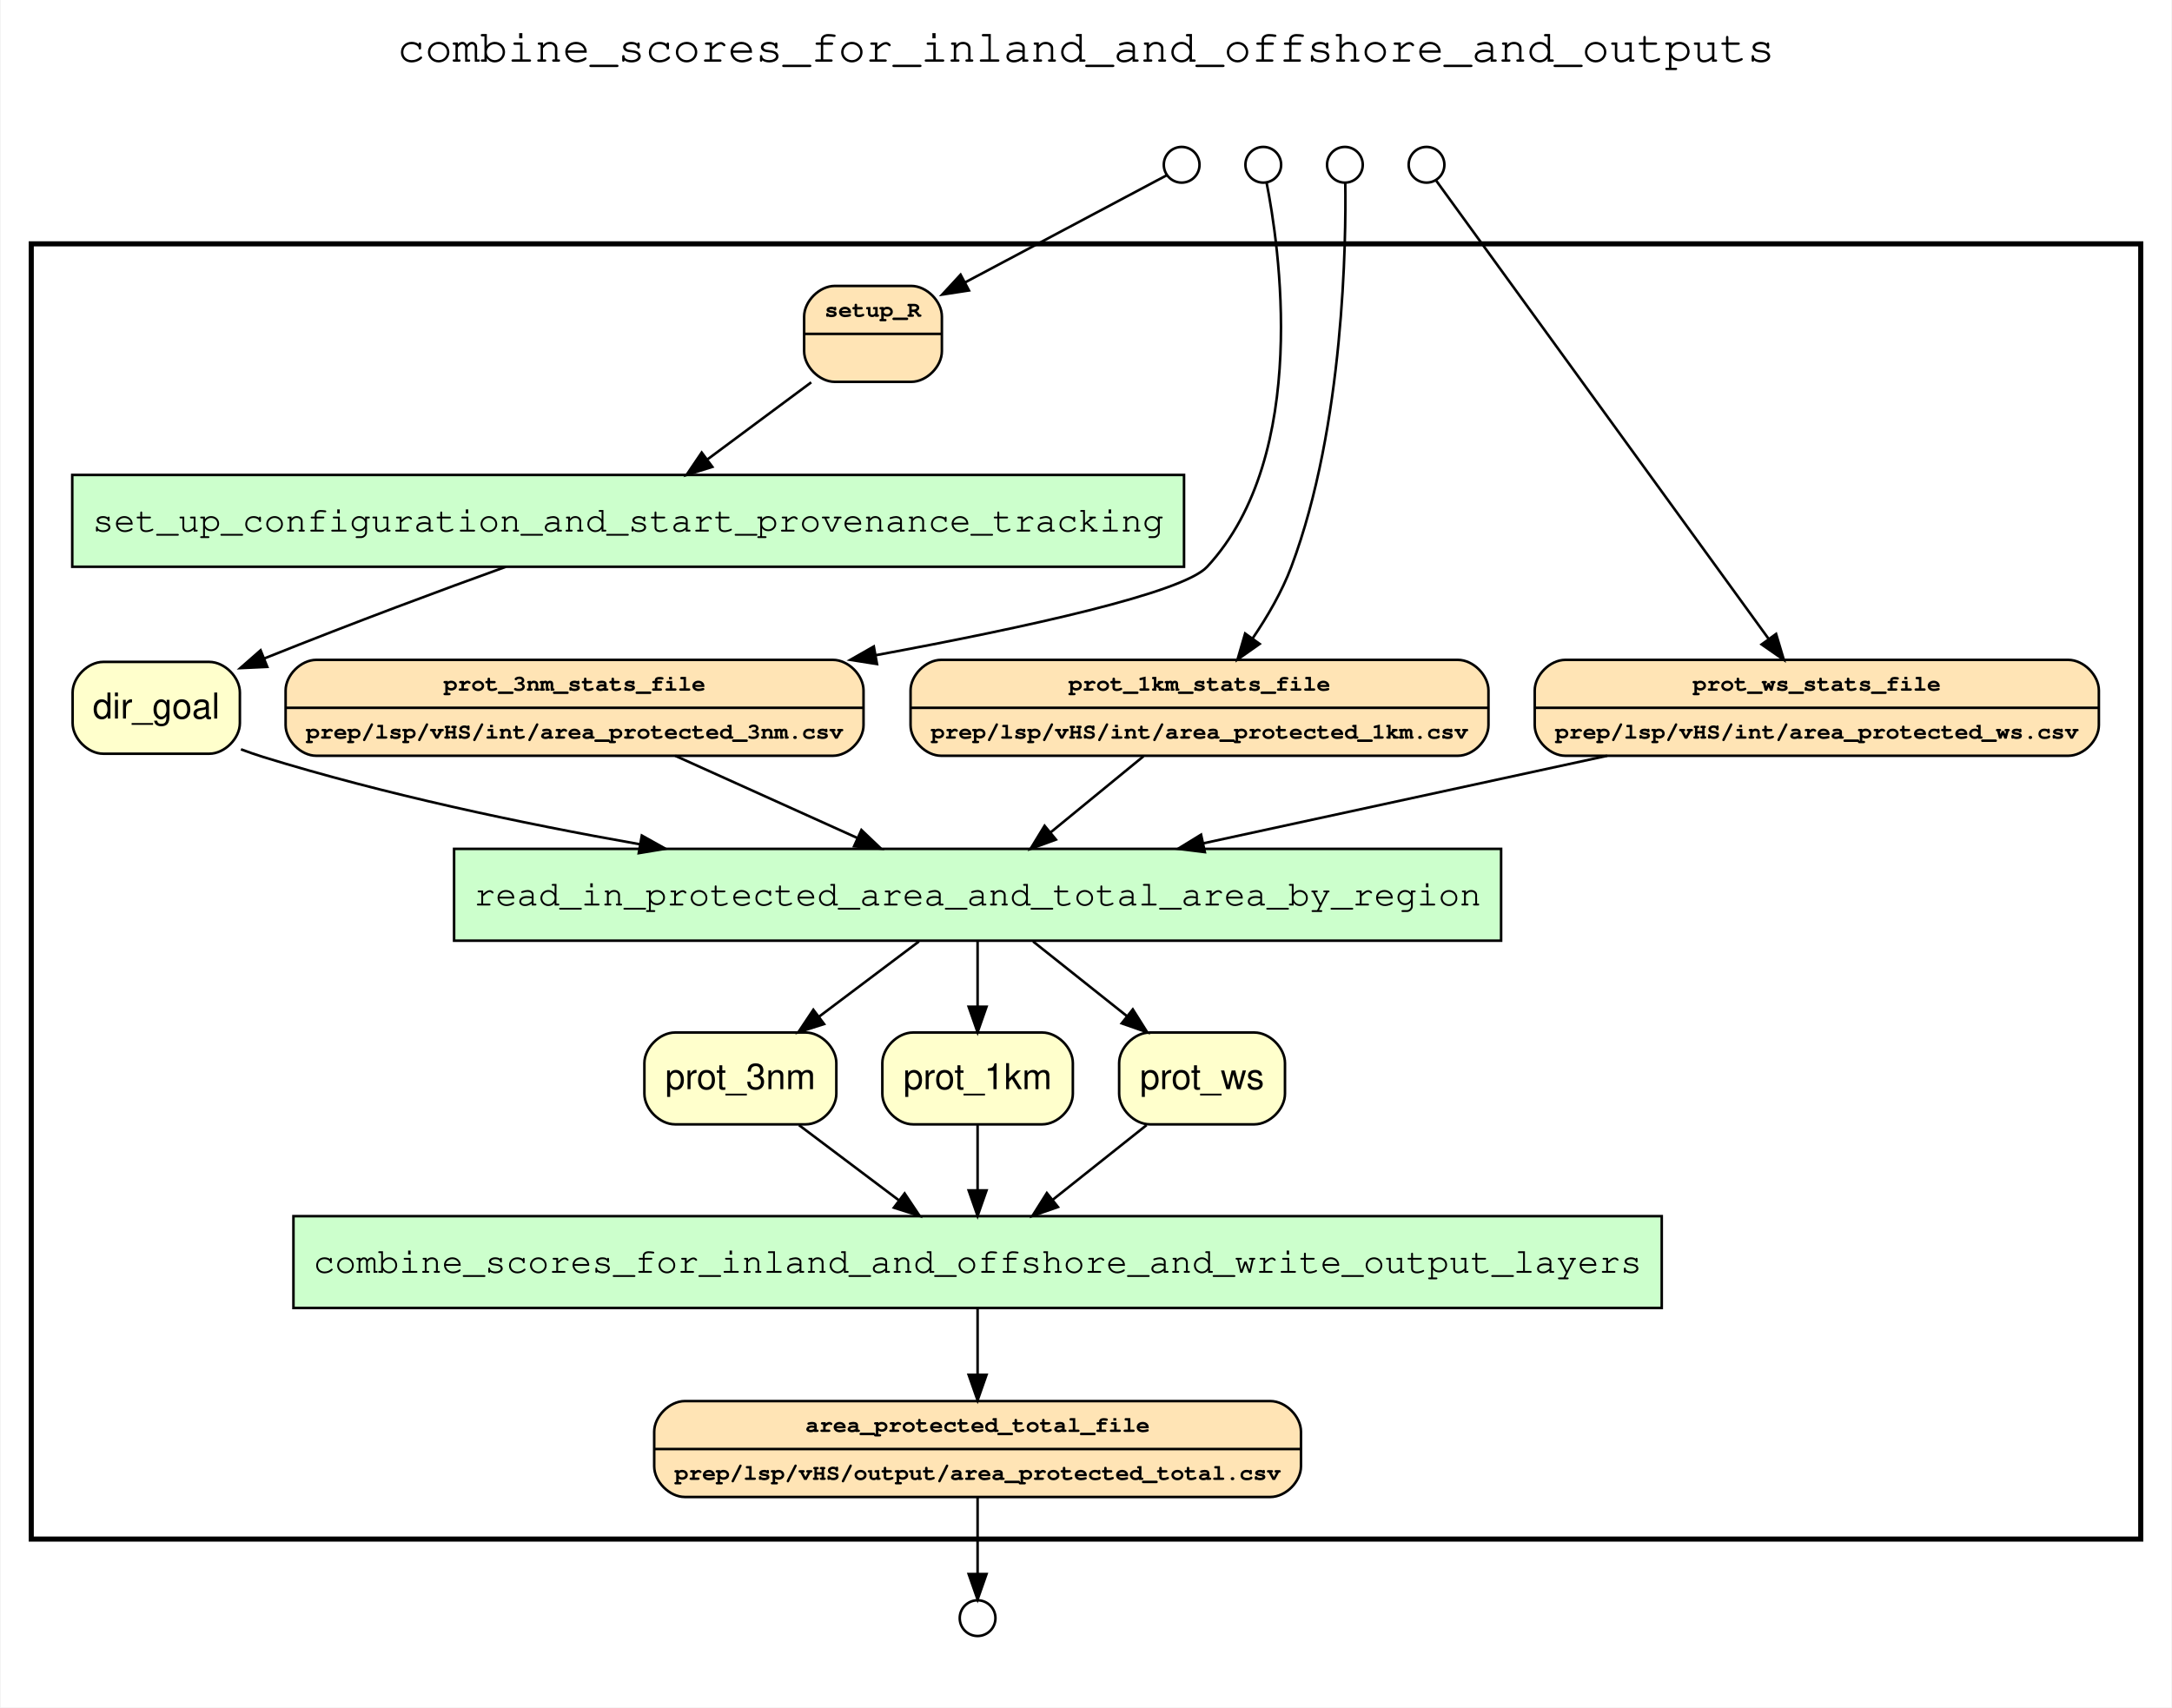
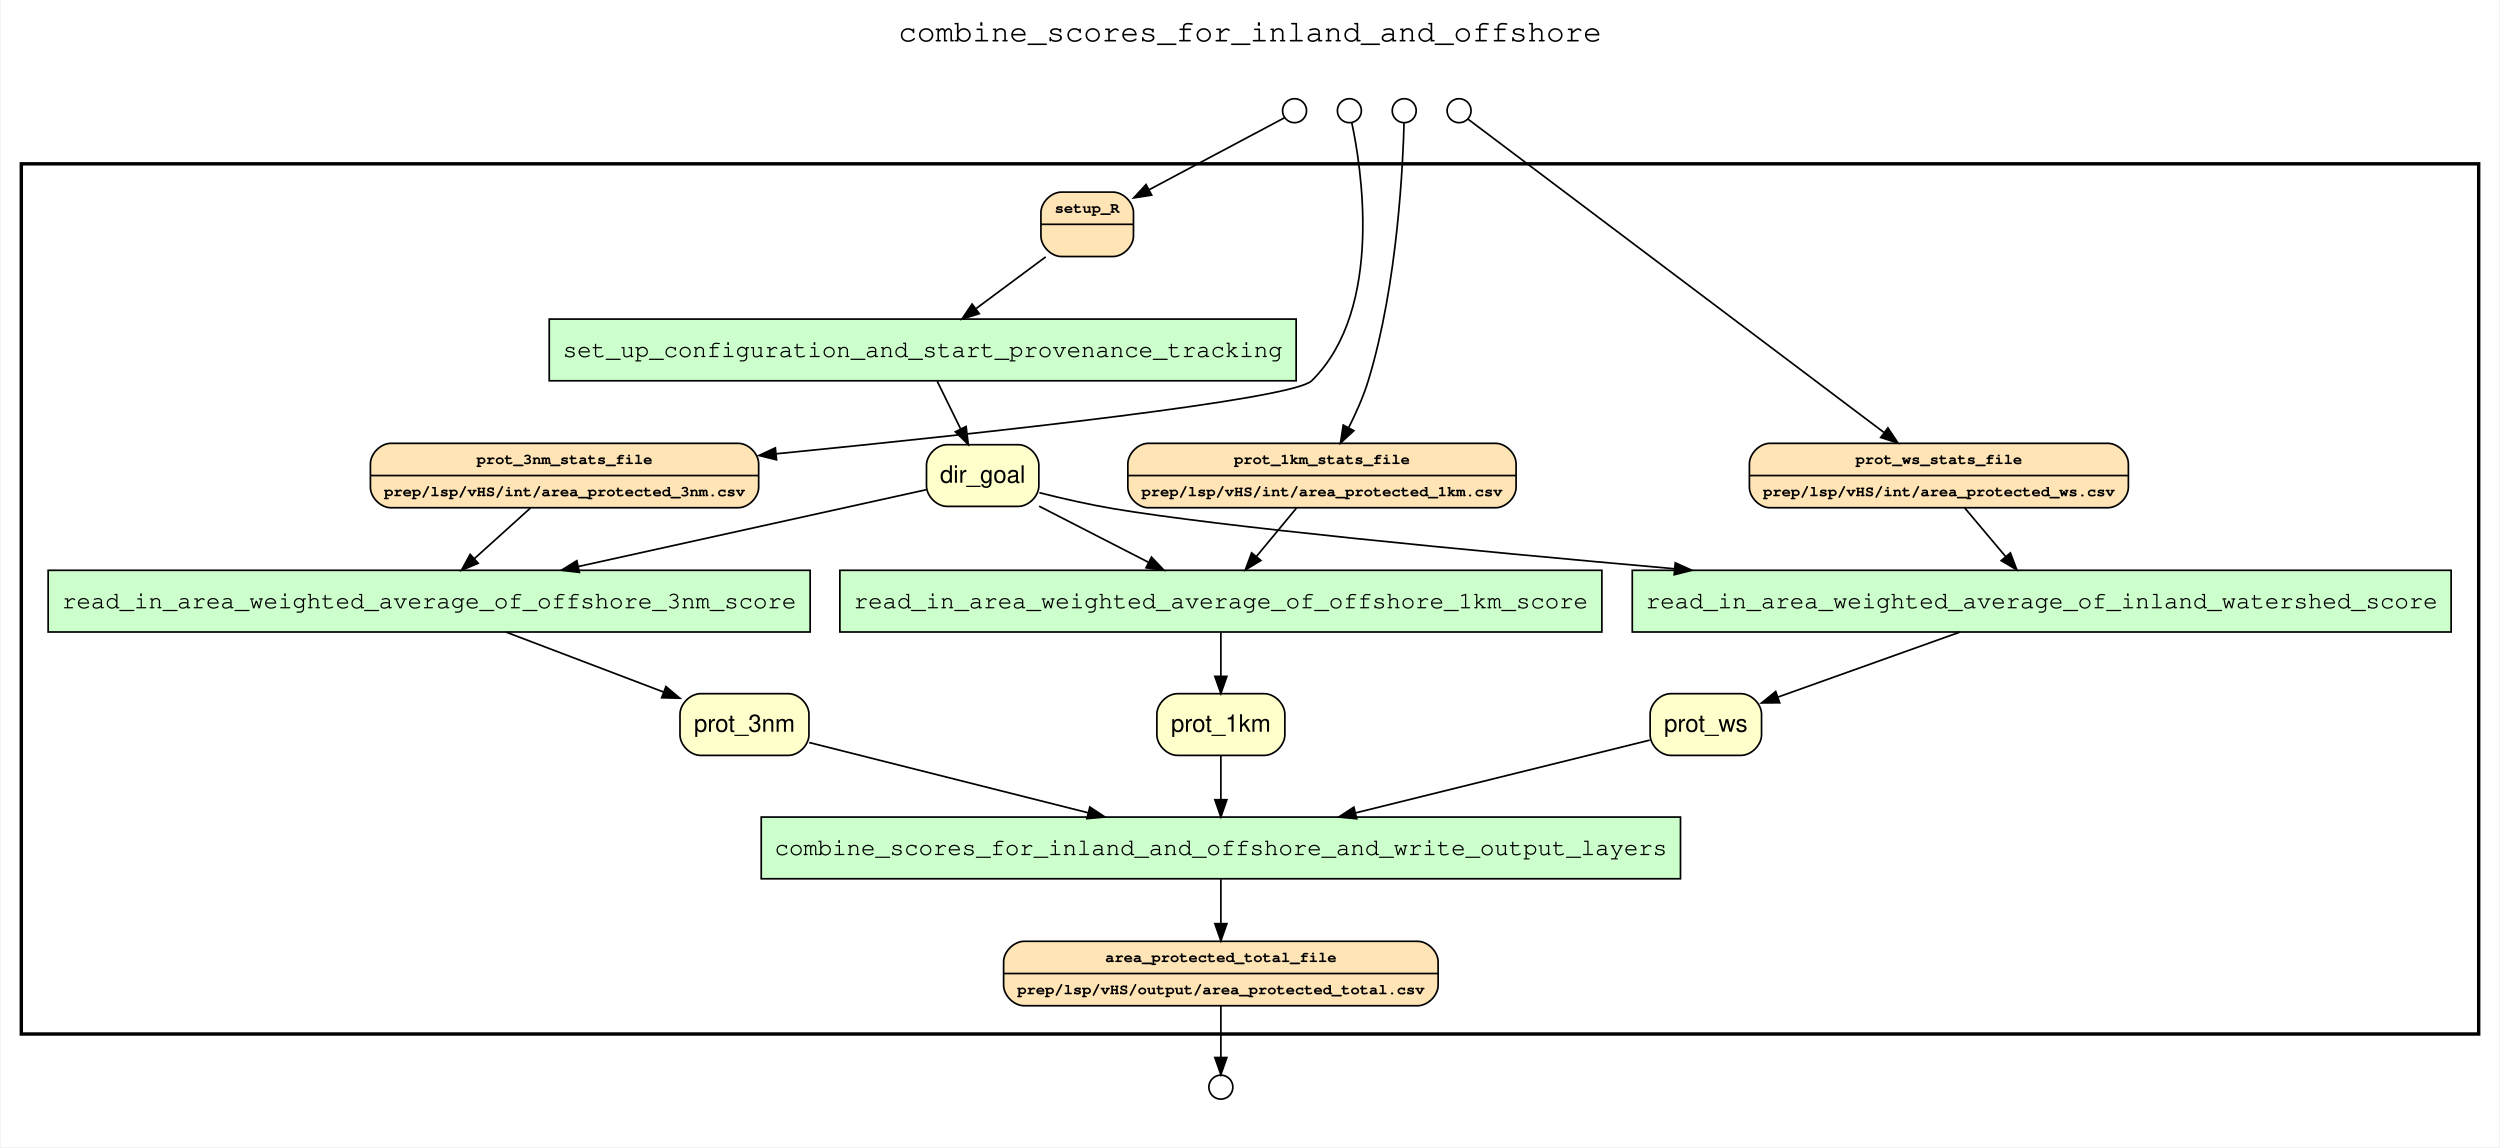
- <svg xmlns="http://www.w3.org/2000/svg" width="851pt" height="669pt" viewBox="0.00 0.00 851.00 669.40">
+ <svg xmlns="http://www.w3.org/2000/svg" width="1458pt" height="669pt" viewBox="0.00 0.00 1458.00 669.40">
  <g id="graph0" class="graph" transform="scale(1 1) rotate(0) translate(4 665.4)">
-     <polygon fill="white" stroke="none" points="-4,4 -4,-665.4 847,-665.4 847,4 -4,4" />
-     <text text-anchor="middle" x="421.5" y="-641.2" font-family="Courier,monospace" font-size="18.00">combine_scores_for_inland_and_offshore_and_outputs</text>
+     <polygon fill="white" stroke="none" points="-4,4 -4,-665.4 1454,-665.4 1454,4 -4,4" />
+     <text text-anchor="middle" x="725" y="-641.2" font-family="Courier,monospace" font-size="18.00">combine_scores_for_inland_and_offshore</text>
    <g id="clust1" class="cluster">
-       <polygon fill="none" stroke="black" stroke-width="2" points="8,-62 8,-569.8 835,-569.8 835,-62 8,-62" />
+       <polygon fill="none" stroke="black" stroke-width="2" points="8,-62 8,-569.8 1442,-569.8 1442,-62 8,-62" />
    </g>
    <g id="clust2" class="cluster">
-       <polygon fill="none" stroke="white" stroke-width="2" points="16,-70 16,-561.8 827,-561.8 827,-70 16,-70" />
+       <polygon fill="none" stroke="white" stroke-width="2" points="16,-70 16,-561.8 1434,-561.8 1434,-70 16,-70" />
    </g>
    <g id="clust3" class="cluster">
-       <polygon fill="none" stroke="white" stroke-width="2" points="436,-577.8 436,-623.8 578,-623.8 578,-577.8 436,-577.8" />
+       <polygon fill="none" stroke="white" stroke-width="2" points="728,-577.8 728,-623.8 870,-623.8 870,-577.8 728,-577.8" />
    </g>
    <g id="clust4" class="cluster">
-       <polygon fill="none" stroke="white" stroke-width="2" points="444,-585.8 444,-615.8 570,-615.8 570,-585.8 444,-585.8" />
+       <polygon fill="none" stroke="white" stroke-width="2" points="736,-585.8 736,-615.8 862,-615.8 862,-585.8 736,-585.8" />
    </g>
    <g id="clust5" class="cluster">
-       <polygon fill="none" stroke="white" stroke-width="2" points="356,-8 356,-54 402,-54 402,-8 356,-8" />
+       <polygon fill="none" stroke="white" stroke-width="2" points="685,-8 685,-54 731,-54 731,-8 685,-8" />
    </g>
    <g id="clust6" class="cluster">
-       <polygon fill="none" stroke="white" stroke-width="2" points="364,-16 364,-46 394,-46 394,-16 364,-16" />
+       <polygon fill="none" stroke="white" stroke-width="2" points="693,-16 693,-46 723,-46 723,-16 693,-16" />
    </g>
    <g id="node1" class="node">
-       <polygon fill="#ccffcc" stroke="black" points="584.234,-332.6 173.766,-332.6 173.766,-296.6 584.234,-296.6 584.234,-332.6" />
-       <text text-anchor="middle" x="379" y="-310.4" font-family="Courier,monospace" font-size="14.00">read_in_protected_area_and_total_area_by_region</text>
+       <polygon fill="#ccffcc" stroke="black" points="1425.92,-332.6 948.077,-332.6 948.077,-296.6 1425.92,-296.6 1425.92,-332.6" />
+       <text text-anchor="middle" x="1187" y="-310.4" font-family="Courier,monospace" font-size="14.00">read_in_area_weighted_average_of_inland_watershed_score</text>
+     </g>
+     <g id="node9" class="node">
+       <path fill="#ffffcc" stroke="black" d="M1011.51,-260.6C1011.51,-260.6 970.494,-260.6 970.494,-260.6 964.494,-260.6 958.494,-254.6 958.494,-248.6 958.494,-248.6 958.494,-236.6 958.494,-236.6 958.494,-230.6 964.494,-224.6 970.494,-224.6 970.494,-224.6 1011.51,-224.6 1011.51,-224.6 1017.51,-224.6 1023.51,-230.6 1023.51,-236.6 1023.51,-236.6 1023.51,-248.6 1023.51,-248.6 1023.51,-254.6 1017.51,-260.6 1011.51,-260.6" />
+       <text text-anchor="middle" x="991" y="-238.4" font-family="Helvetica,sans-Serif" font-size="14.00">prot_ws</text>
+     </g>
+     <g id="edge14" class="edge">
+       <path fill="none" stroke="black" d="M1139.3,-296.566C1106.89,-284.99 1064.41,-269.817 1033.22,-258.679" />
+       <polygon fill="black" stroke="black" points="1034.11,-255.281 1023.52,-255.214 1031.76,-261.873 1034.11,-255.281" />
+     </g>
+     <g id="node2" class="node">
+       <polygon fill="#ccffcc" stroke="black" points="930.329,-332.6 485.671,-332.6 485.671,-296.6 930.329,-296.6 930.329,-332.6" />
+       <text text-anchor="middle" x="708" y="-310.4" font-family="Courier,monospace" font-size="14.00">read_in_area_weighted_average_of_offshore_1km_score</text>
+     </g>
+     <g id="node8" class="node">
+       <path fill="#ffffcc" stroke="black" d="M733.343,-260.6C733.343,-260.6 682.657,-260.6 682.657,-260.6 676.657,-260.6 670.657,-254.6 670.657,-248.6 670.657,-248.6 670.657,-236.6 670.657,-236.6 670.657,-230.6 676.657,-224.6 682.657,-224.6 682.657,-224.6 733.343,-224.6 733.343,-224.6 739.343,-224.6 745.343,-230.6 745.343,-236.6 745.343,-236.6 745.343,-248.6 745.343,-248.6 745.343,-254.6 739.343,-260.6 733.343,-260.6" />
+       <text text-anchor="middle" x="708" y="-238.4" font-family="Helvetica,sans-Serif" font-size="14.00">prot_1km</text>
+     </g>
+     <g id="edge13" class="edge">
+       <path fill="none" stroke="black" d="M708,-296.297C708,-288.583 708,-279.312 708,-270.712" />
+       <polygon fill="black" stroke="black" points="711.5,-270.704 708,-260.704 704.5,-270.704 711.5,-270.704" />
+     </g>
+     <g id="node3" class="node">
+       <polygon fill="#ccffcc" stroke="black" points="468.329,-332.6 23.671,-332.6 23.671,-296.6 468.329,-296.6 468.329,-332.6" />
+       <text text-anchor="middle" x="246" y="-310.4" font-family="Courier,monospace" font-size="14.00">read_in_area_weighted_average_of_offshore_3nm_score</text>
+     </g>
+     <g id="node7" class="node">
+       <path fill="#ffffcc" stroke="black" d="M455.625,-260.6C455.625,-260.6 404.375,-260.6 404.375,-260.6 398.375,-260.6 392.375,-254.6 392.375,-248.6 392.375,-248.6 392.375,-236.6 392.375,-236.6 392.375,-230.6 398.375,-224.6 404.375,-224.6 404.375,-224.6 455.625,-224.6 455.625,-224.6 461.625,-224.6 467.625,-230.6 467.625,-236.6 467.625,-236.6 467.625,-248.6 467.625,-248.6 467.625,-254.6 461.625,-260.6 455.625,-260.6" />
+       <text text-anchor="middle" x="430" y="-238.4" font-family="Helvetica,sans-Serif" font-size="14.00">prot_3nm</text>
+     </g>
+     <g id="edge12" class="edge">
+       <path fill="none" stroke="black" d="M291.011,-296.476C318.802,-285.904 354.411,-272.357 382.628,-261.622" />
+       <polygon fill="black" stroke="black" points="384.174,-264.779 392.276,-257.952 381.685,-258.236 384.174,-264.779" />
+     </g>
+     <g id="node4" class="node">
+       <polygon fill="#ccffcc" stroke="black" points="751.93,-479.2 316.07,-479.2 316.07,-443.2 751.93,-443.2 751.93,-479.2" />
+       <text text-anchor="middle" x="534" y="-457" font-family="Courier,monospace" font-size="14.00">set_up_configuration_and_start_provenance_tracking</text>
+     </g>
+     <g id="node6" class="node">
+       <path fill="#ffffcc" stroke="black" d="M589.787,-405.9C589.787,-405.9 548.213,-405.9 548.213,-405.9 542.213,-405.9 536.213,-399.9 536.213,-393.9 536.213,-393.9 536.213,-381.9 536.213,-381.9 536.213,-375.9 542.213,-369.9 548.213,-369.9 548.213,-369.9 589.787,-369.9 589.787,-369.9 595.787,-369.9 601.787,-375.9 601.787,-381.9 601.787,-381.9 601.787,-393.9 601.787,-393.9 601.787,-399.9 595.787,-405.9 589.787,-405.9" />
+       <text text-anchor="middle" x="569" y="-383.7" font-family="Helvetica,sans-Serif" font-size="14.00">dir_goal</text>
+     </g>
+     <g id="edge11" class="edge">
+       <path fill="none" stroke="black" d="M542.473,-442.94C546.557,-434.62 551.544,-424.46 556.088,-415.204" />
+       <polygon fill="black" stroke="black" points="559.341,-416.52 560.605,-406.001 553.057,-413.435 559.341,-416.52" />
    </g>
    <g id="node5" class="node">
-       <path fill="#ffffcc" stroke="black" d="M311.625,-260.6C311.625,-260.6 260.375,-260.6 260.375,-260.6 254.375,-260.6 248.375,-254.6 248.375,-248.6 248.375,-248.6 248.375,-236.6 248.375,-236.6 248.375,-230.6 254.375,-224.6 260.375,-224.6 260.375,-224.6 311.625,-224.6 311.625,-224.6 317.625,-224.6 323.625,-230.6 323.625,-236.6 323.625,-236.6 323.625,-248.6 323.625,-248.6 323.625,-254.6 317.625,-260.6 311.625,-260.6" />
-       <text text-anchor="middle" x="286" y="-238.4" font-family="Helvetica,sans-Serif" font-size="14.00">prot_3nm</text>
+       <polygon fill="#ccffcc" stroke="black" points="976.213,-188.6 439.787,-188.6 439.787,-152.6 976.213,-152.6 976.213,-188.6" />
+       <text text-anchor="middle" x="708" y="-166.4" font-family="Courier,monospace" font-size="14.00">combine_scores_for_inland_and_offshore_and_write_output_layers</text>
+     </g>
+     <g id="node14" class="node">
+       <path fill="#ffe4b5" stroke="black" d="M593.22,-78.5C593.22,-78.5 822.78,-78.5 822.78,-78.5 828.78,-78.5 834.78,-84.5 834.78,-90.5 834.78,-90.5 834.78,-104.1 834.78,-104.1 834.78,-110.1 828.78,-116.1 822.78,-116.1 822.78,-116.1 593.22,-116.1 593.22,-116.1 587.22,-116.1 581.22,-110.1 581.22,-104.1 581.22,-104.1 581.22,-90.5 581.22,-90.5 581.22,-84.5 587.22,-78.5 593.22,-78.5" />
+       <text text-anchor="middle" x="708" y="-104" font-family="Courier,monospace" font-weight="bold" font-size="9.00">area_protected_total_file</text>
+       <polyline fill="none" stroke="black" points="581.22,-97.3 834.78,-97.3 " />
+       <text text-anchor="start" x="589.22" y="-85.2" font-family="Courier,monospace" font-weight="bold" font-size="9.00">prep/lsp/vHS/output/area_protected_total.csv</text>
+     </g>
+     <g id="edge15" class="edge">
+       <path fill="none" stroke="black" d="M708,-152.34C708,-144.605 708,-135.279 708,-126.568" />
+       <polygon fill="black" stroke="black" points="711.5,-126.396 708,-116.396 704.5,-126.396 711.5,-126.396" />
+     </g>
+     <g id="edge7" class="edge">
+       <path fill="none" stroke="black" d="M602.089,-377.875C615.346,-374.538 630.814,-370.99 645,-368.6 706.67,-358.212 849.342,-344.407 972.829,-333.49" />
+       <polygon fill="black" stroke="black" points="973.163,-336.974 982.817,-332.61 972.548,-330.001 973.163,-336.974" />
+     </g>
+     <g id="edge8" class="edge">
+       <path fill="none" stroke="black" d="M601.941,-370.003C621.017,-360.218 645.229,-347.798 665.702,-337.297" />
+       <polygon fill="black" stroke="black" points="667.513,-340.301 674.814,-332.623 664.319,-334.073 667.513,-340.301" />
+     </g>
+     <g id="edge9" class="edge">
+       <path fill="none" stroke="black" d="M535.951,-379.605C488.695,-369.173 400.145,-349.627 333.284,-334.867" />
+       <polygon fill="black" stroke="black" points="333.686,-331.372 323.167,-332.634 332.177,-338.207 333.686,-331.372" />
+     </g>
+     <g id="edge5" class="edge">
+       <path fill="none" stroke="black" d="M467.782,-232.087C509.43,-221.6 577.557,-204.445 630.642,-191.079" />
+       <polygon fill="black" stroke="black" points="631.527,-194.465 640.37,-188.629 629.818,-187.677 631.527,-194.465" />
+     </g>
+     <g id="edge3" class="edge">
+       <path fill="none" stroke="black" d="M708,-224.297C708,-216.583 708,-207.312 708,-198.712" />
+       <polygon fill="black" stroke="black" points="711.5,-198.704 708,-188.704 704.5,-198.704 711.5,-198.704" />
+     </g>
+     <g id="edge1" class="edge">
+       <path fill="none" stroke="black" d="M958.26,-233.502C916.603,-223.198 843.278,-205.061 786.729,-191.074" />
+       <polygon fill="black" stroke="black" points="787.282,-187.605 776.735,-188.601 785.602,-194.4 787.282,-187.605" />
+     </g>
+     <g id="node10" class="node">
+       <path fill="#ffe4b5" stroke="black" d="M615,-515.7C615,-515.7 645,-515.7 645,-515.7 651,-515.7 657,-521.7 657,-527.7 657,-527.7 657,-541.3 657,-541.3 657,-547.3 651,-553.3 645,-553.3 645,-553.3 615,-553.3 615,-553.3 609,-553.3 603,-547.3 603,-541.3 603,-541.3 603,-527.7 603,-527.7 603,-521.7 609,-515.7 615,-515.7" />
+       <text text-anchor="middle" x="629.897" y="-541.2" font-family="Courier,monospace" font-weight="bold" font-size="9.00">setup_R</text>
+       <polyline fill="none" stroke="black" points="603,-534.5 656.794,-534.5 " />
+       <text text-anchor="middle" x="629.897" y="-522.4" font-family="Courier,monospace" font-weight="bold" font-size="9.00"> </text>
    </g>
    <g id="edge10" class="edge">
-       <path fill="none" stroke="black" d="M356.011,-296.297C344.186,-287.396 329.608,-276.423 316.821,-266.799" />
-       <polygon fill="black" stroke="black" points="318.819,-263.922 308.724,-260.704 314.609,-269.515 318.819,-263.922" />
+       <path fill="none" stroke="black" d="M605.775,-515.508C593.473,-506.371 578.383,-495.163 565.219,-485.387" />
+       <polygon fill="black" stroke="black" points="567.01,-482.357 556.895,-479.205 562.836,-487.977 567.01,-482.357" />
    </g>
-     <g id="node6" class="node">
-       <path fill="#ffffcc" stroke="black" d="M404.343,-260.6C404.343,-260.6 353.657,-260.6 353.657,-260.6 347.657,-260.6 341.657,-254.6 341.657,-248.6 341.657,-248.6 341.657,-236.6 341.657,-236.6 341.657,-230.6 347.657,-224.6 353.657,-224.6 353.657,-224.6 404.343,-224.6 404.343,-224.6 410.343,-224.6 416.343,-230.6 416.343,-236.6 416.343,-236.6 416.343,-248.6 416.343,-248.6 416.343,-254.6 410.343,-260.6 404.343,-260.6" />
-       <text text-anchor="middle" x="379" y="-238.4" font-family="Helvetica,sans-Serif" font-size="14.00">prot_1km</text>
+     <g id="node11" class="node">
+       <path fill="#ffe4b5" stroke="black" d="M223.718,-369.1C223.718,-369.1 426.282,-369.1 426.282,-369.1 432.282,-369.1 438.282,-375.1 438.282,-381.1 438.282,-381.1 438.282,-394.7 438.282,-394.7 438.282,-400.7 432.282,-406.7 426.282,-406.7 426.282,-406.7 223.718,-406.7 223.718,-406.7 217.718,-406.7 211.718,-400.7 211.718,-394.7 211.718,-394.7 211.718,-381.1 211.718,-381.1 211.718,-375.1 217.718,-369.1 223.718,-369.1" />
+       <text text-anchor="middle" x="325" y="-394.6" font-family="Courier,monospace" font-weight="bold" font-size="9.00">prot_3nm_stats_file</text>
+       <polyline fill="none" stroke="black" points="211.718,-387.9 438.282,-387.9 " />
+       <text text-anchor="start" x="219.718" y="-375.8" font-family="Courier,monospace" font-weight="bold" font-size="9.00">prep/lsp/vHS/int/area_protected_3nm.csv</text>
    </g>
-     <g id="edge11" class="edge">
-       <path fill="none" stroke="black" d="M379,-296.297C379,-288.583 379,-279.312 379,-270.712" />
-       <polygon fill="black" stroke="black" points="382.5,-270.704 379,-260.704 375.5,-270.704 382.5,-270.704" />
-     </g>
-     <g id="node7" class="node">
-       <path fill="#ffffcc" stroke="black" d="M487.506,-260.6C487.506,-260.6 446.494,-260.6 446.494,-260.6 440.494,-260.6 434.494,-254.6 434.494,-248.6 434.494,-248.6 434.494,-236.6 434.494,-236.6 434.494,-230.6 440.494,-224.6 446.494,-224.6 446.494,-224.6 487.506,-224.6 487.506,-224.6 493.506,-224.6 499.506,-230.6 499.506,-236.6 499.506,-236.6 499.506,-248.6 499.506,-248.6 499.506,-254.6 493.506,-260.6 487.506,-260.6" />
-       <text text-anchor="middle" x="467" y="-238.4" font-family="Helvetica,sans-Serif" font-size="14.00">prot_ws</text>
-     </g>
-     <g id="edge12" class="edge">
-       <path fill="none" stroke="black" d="M400.753,-296.297C411.836,-287.481 425.474,-276.632 437.49,-267.074" />
-       <polygon fill="black" stroke="black" points="439.85,-269.669 445.497,-260.704 435.493,-264.19 439.85,-269.669" />
-     </g>
-     <g id="node2" class="node">
-       <polygon fill="#ccffcc" stroke="black" points="459.93,-479.2 24.07,-479.2 24.07,-443.2 459.93,-443.2 459.93,-479.2" />
-       <text text-anchor="middle" x="242" y="-457" font-family="Courier,monospace" font-size="14.00">set_up_configuration_and_start_provenance_tracking</text>
-     </g>
-     <g id="node4" class="node">
-       <path fill="#ffffcc" stroke="black" d="M77.787,-405.9C77.787,-405.9 36.213,-405.9 36.213,-405.9 30.213,-405.9 24.213,-399.9 24.213,-393.9 24.213,-393.9 24.213,-381.9 24.213,-381.9 24.213,-375.9 30.213,-369.9 36.213,-369.9 36.213,-369.9 77.787,-369.9 77.787,-369.9 83.787,-369.9 89.787,-375.9 89.787,-381.9 89.787,-381.9 89.787,-393.9 89.787,-393.9 89.787,-399.9 83.787,-405.9 77.787,-405.9" />
-       <text text-anchor="middle" x="57" y="-383.7" font-family="Helvetica,sans-Serif" font-size="14.00">dir_goal</text>
-     </g>
-     <g id="edge9" class="edge">
-       <path fill="none" stroke="black" d="M194.077,-443.197C168.365,-433.9 135.974,-421.913 99.344,-407.247" />
-       <polygon fill="black" stroke="black" points="100.525,-403.95 89.942,-403.461 97.91,-410.443 100.525,-403.95" />
-     </g>
-     <g id="node3" class="node">
-       <polygon fill="#ccffcc" stroke="black" points="647.213,-188.6 110.787,-188.6 110.787,-152.6 647.213,-152.6 647.213,-188.6" />
-       <text text-anchor="middle" x="379" y="-166.4" font-family="Courier,monospace" font-size="14.00">combine_scores_for_inland_and_offshore_and_write_output_layers</text>
+     <g id="edge6" class="edge">
+       <path fill="none" stroke="black" d="M305.065,-368.908C295.134,-359.945 282.995,-348.99 272.311,-339.347" />
+       <polygon fill="black" stroke="black" points="274.61,-336.706 264.841,-332.605 269.92,-341.903 274.61,-336.706" />
    </g>
    <g id="node12" class="node">
-       <path fill="#ffe4b5" stroke="black" d="M264.22,-78.5C264.22,-78.5 493.78,-78.5 493.78,-78.5 499.78,-78.5 505.78,-84.5 505.78,-90.5 505.78,-90.5 505.78,-104.1 505.78,-104.1 505.78,-110.1 499.78,-116.1 493.78,-116.1 493.78,-116.1 264.22,-116.1 264.22,-116.1 258.22,-116.1 252.22,-110.1 252.22,-104.1 252.22,-104.1 252.22,-90.5 252.22,-90.5 252.22,-84.5 258.22,-78.5 264.22,-78.5" />
-       <text text-anchor="middle" x="379" y="-104" font-family="Courier,monospace" font-weight="bold" font-size="9.00">area_protected_total_file</text>
-       <polyline fill="none" stroke="black" points="252.22,-97.3 505.78,-97.3 " />
-       <text text-anchor="start" x="260.22" y="-85.2" font-family="Courier,monospace" font-weight="bold" font-size="9.00">prep/lsp/vHS/output/area_protected_total.csv</text>
+       <path fill="#ffe4b5" stroke="black" d="M665.718,-369.1C665.718,-369.1 868.282,-369.1 868.282,-369.1 874.282,-369.1 880.282,-375.1 880.282,-381.1 880.282,-381.1 880.282,-394.7 880.282,-394.7 880.282,-400.7 874.282,-406.7 868.282,-406.7 868.282,-406.7 665.718,-406.7 665.718,-406.7 659.718,-406.7 653.718,-400.7 653.718,-394.7 653.718,-394.7 653.718,-381.1 653.718,-381.1 653.718,-375.1 659.718,-369.1 665.718,-369.1" />
+       <text text-anchor="middle" x="767" y="-394.6" font-family="Courier,monospace" font-weight="bold" font-size="9.00">prot_1km_stats_file</text>
+       <polyline fill="none" stroke="black" points="653.718,-387.9 880.282,-387.9 " />
+       <text text-anchor="start" x="661.718" y="-375.8" font-family="Courier,monospace" font-weight="bold" font-size="9.00">prep/lsp/vHS/int/area_protected_1km.csv</text>
    </g>
-     <g id="edge13" class="edge">
-       <path fill="none" stroke="black" d="M379,-152.34C379,-144.605 379,-135.279 379,-126.568" />
-       <polygon fill="black" stroke="black" points="382.5,-126.396 379,-116.396 375.5,-126.396 382.5,-126.396" />
+     <g id="edge4" class="edge">
+       <path fill="none" stroke="black" d="M752.112,-368.908C745.036,-360.357 736.459,-349.992 728.757,-340.684" />
+       <polygon fill="black" stroke="black" points="731.345,-338.321 722.273,-332.848 725.952,-342.784 731.345,-338.321" />
    </g>
-     <g id="edge7" class="edge">
-       <path fill="none" stroke="black" d="M90.215,-371.627C93.155,-370.519 96.112,-369.49 99,-368.6 146.34,-354.008 199.482,-342.723 246.646,-334.39" />
-       <polygon fill="black" stroke="black" points="247.363,-337.818 256.615,-332.657 246.163,-330.922 247.363,-337.818" />
-     </g>
-     <g id="edge3" class="edge">
-       <path fill="none" stroke="black" d="M308.989,-224.297C320.814,-215.396 335.392,-204.423 348.179,-194.799" />
-       <polygon fill="black" stroke="black" points="350.391,-197.515 356.276,-188.704 346.181,-191.922 350.391,-197.515" />
+     <g id="node13" class="node">
+       <path fill="#ffe4b5" stroke="black" d="M1028.42,-369.1C1028.42,-369.1 1225.58,-369.1 1225.58,-369.1 1231.58,-369.1 1237.58,-375.1 1237.58,-381.1 1237.58,-381.1 1237.58,-394.7 1237.58,-394.7 1237.58,-400.7 1231.58,-406.7 1225.58,-406.7 1225.58,-406.7 1028.42,-406.7 1028.42,-406.7 1022.42,-406.7 1016.42,-400.7 1016.42,-394.7 1016.42,-394.7 1016.42,-381.1 1016.42,-381.1 1016.42,-375.1 1022.42,-369.1 1028.42,-369.1" />
+       <text text-anchor="middle" x="1127" y="-394.6" font-family="Courier,monospace" font-weight="bold" font-size="9.00">prot_ws_stats_file</text>
+       <polyline fill="none" stroke="black" points="1016.42,-387.9 1237.58,-387.9 " />
+       <text text-anchor="start" x="1024.42" y="-375.8" font-family="Courier,monospace" font-weight="bold" font-size="9.00">prep/lsp/vHS/int/area_protected_ws.csv</text>
    </g>
    <g id="edge2" class="edge">
-       <path fill="none" stroke="black" d="M379,-224.297C379,-216.583 379,-207.312 379,-198.712" />
-       <polygon fill="black" stroke="black" points="382.5,-198.704 379,-188.704 375.5,-198.704 382.5,-198.704" />
+       <path fill="none" stroke="black" d="M1142.14,-368.908C1149.34,-360.357 1158.06,-349.992 1165.89,-340.684" />
+       <polygon fill="black" stroke="black" points="1168.72,-342.753 1172.49,-332.848 1163.37,-338.246 1168.72,-342.753" />
    </g>
-     <g id="edge1" class="edge">
-       <path fill="none" stroke="black" d="M445.247,-224.297C434.164,-215.481 420.526,-204.632 408.51,-195.074" />
-       <polygon fill="black" stroke="black" points="410.507,-192.19 400.503,-188.704 406.15,-197.669 410.507,-192.19" />
+     <g id="node19" class="node">
+       <ellipse fill="none" stroke="black" cx="708" cy="-31" rx="7" ry="7" />
    </g>
-     <g id="node8" class="node">
-       <path fill="#ffe4b5" stroke="black" d="M323,-515.7C323,-515.7 353,-515.7 353,-515.7 359,-515.7 365,-521.7 365,-527.7 365,-527.7 365,-541.3 365,-541.3 365,-547.3 359,-553.3 353,-553.3 353,-553.3 323,-553.3 323,-553.3 317,-553.3 311,-547.3 311,-541.3 311,-541.3 311,-527.7 311,-527.7 311,-521.7 317,-515.7 323,-515.7" />
-       <text text-anchor="middle" x="337.897" y="-541.2" font-family="Courier,monospace" font-weight="bold" font-size="9.00">setup_R</text>
-       <polyline fill="none" stroke="black" points="311,-534.5 364.794,-534.5 " />
-       <text text-anchor="middle" x="337.897" y="-522.4" font-family="Courier,monospace" font-weight="bold" font-size="9.00"> </text>
+     <g id="edge20" class="edge">
+       <path fill="none" stroke="black" d="M708,-78.389C708,-68.983 708,-57.539 708,-48.371" />
+       <polygon fill="black" stroke="black" points="711.5,-48.301 708,-38.301 704.5,-48.301 711.5,-48.301" />
    </g>
-     <g id="edge8" class="edge">
-       <path fill="none" stroke="black" d="M313.775,-515.508C301.473,-506.371 286.383,-495.163 273.219,-485.387" />
-       <polygon fill="black" stroke="black" points="275.01,-482.357 264.895,-479.205 270.836,-487.977 275.01,-482.357" />
+     <g id="node15" class="node">
+       <ellipse fill="none" stroke="black" cx="751" cy="-600.8" rx="7" ry="7" />
    </g>
-     <g id="node9" class="node">
-       <path fill="#ffe4b5" stroke="black" d="M119.718,-369.1C119.718,-369.1 322.282,-369.1 322.282,-369.1 328.282,-369.1 334.282,-375.1 334.282,-381.1 334.282,-381.1 334.282,-394.7 334.282,-394.7 334.282,-400.7 328.282,-406.7 322.282,-406.7 322.282,-406.7 119.718,-406.7 119.718,-406.7 113.718,-406.7 107.718,-400.7 107.718,-394.7 107.718,-394.7 107.718,-381.1 107.718,-381.1 107.718,-375.1 113.718,-369.1 119.718,-369.1" />
-       <text text-anchor="middle" x="221" y="-394.6" font-family="Courier,monospace" font-weight="bold" font-size="9.00">prot_3nm_stats_file</text>
-       <polyline fill="none" stroke="black" points="107.718,-387.9 334.282,-387.9 " />
-       <text text-anchor="start" x="115.718" y="-375.8" font-family="Courier,monospace" font-weight="bold" font-size="9.00">prep/lsp/vHS/int/area_protected_3nm.csv</text>
+     <g id="edge16" class="edge">
+       <path fill="none" stroke="black" d="M745.164,-596.699C731.064,-589.206 694.225,-569.629 665.974,-554.617" />
+       <polygon fill="black" stroke="black" points="667.616,-551.526 657.143,-549.924 664.331,-557.707 667.616,-551.526" />
    </g>
-     <g id="edge6" class="edge">
-       <path fill="none" stroke="black" d="M260.463,-369.092C282.153,-359.304 309.201,-347.098 331.981,-336.818" />
-       <polygon fill="black" stroke="black" points="333.453,-339.994 341.128,-332.69 330.574,-333.613 333.453,-339.994" />
+     <g id="node16" class="node">
+       <ellipse fill="none" stroke="black" cx="783" cy="-600.8" rx="7" ry="7" />
    </g>
-     <g id="node10" class="node">
-       <path fill="#ffe4b5" stroke="black" d="M364.718,-369.1C364.718,-369.1 567.282,-369.1 567.282,-369.1 573.282,-369.1 579.282,-375.1 579.282,-381.1 579.282,-381.1 579.282,-394.7 579.282,-394.7 579.282,-400.7 573.282,-406.7 567.282,-406.7 567.282,-406.7 364.718,-406.7 364.718,-406.7 358.718,-406.7 352.718,-400.7 352.718,-394.7 352.718,-394.7 352.718,-381.1 352.718,-381.1 352.718,-375.1 358.718,-369.1 364.718,-369.1" />
-       <text text-anchor="middle" x="466" y="-394.6" font-family="Courier,monospace" font-weight="bold" font-size="9.00">prot_1km_stats_file</text>
-       <polyline fill="none" stroke="black" points="352.718,-387.9 579.282,-387.9 " />
-       <text text-anchor="start" x="360.718" y="-375.8" font-family="Courier,monospace" font-weight="bold" font-size="9.00">prep/lsp/vHS/int/area_protected_1km.csv</text>
-     </g>
-     <g id="edge5" class="edge">
-       <path fill="none" stroke="black" d="M444.046,-368.908C433.003,-359.858 419.482,-348.777 407.633,-339.066" />
-       <polygon fill="black" stroke="black" points="409.702,-336.236 399.749,-332.605 405.265,-341.65 409.702,-336.236" />
-     </g>
-     <g id="node11" class="node">
-       <path fill="#ffe4b5" stroke="black" d="M609.417,-369.1C609.417,-369.1 806.583,-369.1 806.583,-369.1 812.583,-369.1 818.583,-375.1 818.583,-381.1 818.583,-381.1 818.583,-394.7 818.583,-394.7 818.583,-400.7 812.583,-406.7 806.583,-406.7 806.583,-406.7 609.417,-406.7 609.417,-406.7 603.417,-406.7 597.417,-400.7 597.417,-394.7 597.417,-394.7 597.417,-381.1 597.417,-381.1 597.417,-375.1 603.417,-369.1 609.417,-369.1" />
-       <text text-anchor="middle" x="708" y="-394.6" font-family="Courier,monospace" font-weight="bold" font-size="9.00">prot_ws_stats_file</text>
-       <polyline fill="none" stroke="black" points="597.417,-387.9 818.583,-387.9 " />
-       <text text-anchor="start" x="605.417" y="-375.8" font-family="Courier,monospace" font-weight="bold" font-size="9.00">prep/lsp/vHS/int/area_protected_ws.csv</text>
-     </g>
-     <g id="edge4" class="edge">
-       <path fill="none" stroke="black" d="M625.828,-369.092C577.663,-358.654 516.81,-345.466 467.579,-334.797" />
-       <polygon fill="black" stroke="black" points="468.092,-331.327 457.577,-332.629 466.609,-338.168 468.092,-331.327" />
+     <g id="edge17" class="edge">
+       <path fill="none" stroke="black" d="M784.371,-593.894C789.353,-570.771 804.042,-485.573 761,-443.2 749.836,-432.21 573.411,-412.96 448.452,-400.58" />
+       <polygon fill="black" stroke="black" points="448.713,-397.088 438.418,-399.589 448.026,-404.055 448.713,-397.088" />
    </g>
    <g id="node17" class="node">
-       <ellipse fill="none" stroke="black" cx="379" cy="-31" rx="7" ry="7" />
+       <ellipse fill="none" stroke="black" cx="815" cy="-600.8" rx="7" ry="7" />
    </g>
    <g id="edge18" class="edge">
-       <path fill="none" stroke="black" d="M379,-78.389C379,-68.983 379,-57.539 379,-48.371" />
-       <polygon fill="black" stroke="black" points="382.5,-48.301 379,-38.301 375.5,-48.301 382.5,-48.301" />
+       <path fill="none" stroke="black" d="M814.894,-593.674C814.375,-572.389 811.361,-499.85 794,-443.2 791.176,-433.985 786.919,-424.416 782.615,-415.926" />
+       <polygon fill="black" stroke="black" points="785.59,-414.066 777.809,-406.874 779.407,-417.348 785.59,-414.066" />
    </g>
-     <g id="node13" class="node">
-       <ellipse fill="none" stroke="black" cx="459" cy="-600.8" rx="7" ry="7" />
+     <g id="node18" class="node">
+       <ellipse fill="none" stroke="black" cx="847" cy="-600.8" rx="7" ry="7" />
    </g>
-     <g id="edge14" class="edge">
-       <path fill="none" stroke="black" d="M453.164,-596.699C439.064,-589.206 402.225,-569.629 373.974,-554.617" />
-       <polygon fill="black" stroke="black" points="375.616,-551.526 365.143,-549.924 372.331,-557.707 375.616,-551.526" />
-     </g>
-     <g id="node14" class="node">
-       <ellipse fill="none" stroke="black" cx="491" cy="-600.8" rx="7" ry="7" />
-     </g>
-     <g id="edge15" class="edge">
-       <path fill="none" stroke="black" d="M492.315,-593.695C496.914,-570.551 509.87,-487.299 469,-443.2 459.475,-432.922 398.214,-419.456 338.969,-408.505" />
-       <polygon fill="black" stroke="black" points="339.569,-405.057 329.102,-406.701 338.309,-411.943 339.569,-405.057" />
-     </g>
-     <g id="node15" class="node">
-       <ellipse fill="none" stroke="black" cx="523" cy="-600.8" rx="7" ry="7" />
-     </g>
-     <g id="edge16" class="edge">
-       <path fill="none" stroke="black" d="M523.148,-593.587C523.462,-572.019 522.838,-498.666 502,-443.2 498.339,-433.456 492.658,-423.7 486.882,-415.2" />
-       <polygon fill="black" stroke="black" points="489.574,-412.947 480.909,-406.85 483.88,-417.02 489.574,-412.947" />
-     </g>
-     <g id="node16" class="node">
-       <ellipse fill="none" stroke="black" cx="555" cy="-600.8" rx="7" ry="7" />
-     </g>
-     <g id="edge17" class="edge">
-       <path fill="none" stroke="black" d="M558.782,-594.587C576.624,-569.993 653.013,-464.696 689.046,-415.026" />
-       <polygon fill="black" stroke="black" points="692.04,-416.86 695.079,-406.711 686.374,-412.75 692.04,-416.86" />
+     <g id="edge19" class="edge">
+       <path fill="none" stroke="black" d="M852.099,-595.959C881.384,-573.902 1029.17,-462.584 1095.13,-412.903" />
+       <polygon fill="black" stroke="black" points="1097.25,-415.691 1103.13,-406.878 1093.04,-410.099 1097.25,-415.691" />
    </g>
  </g>
</svg>
